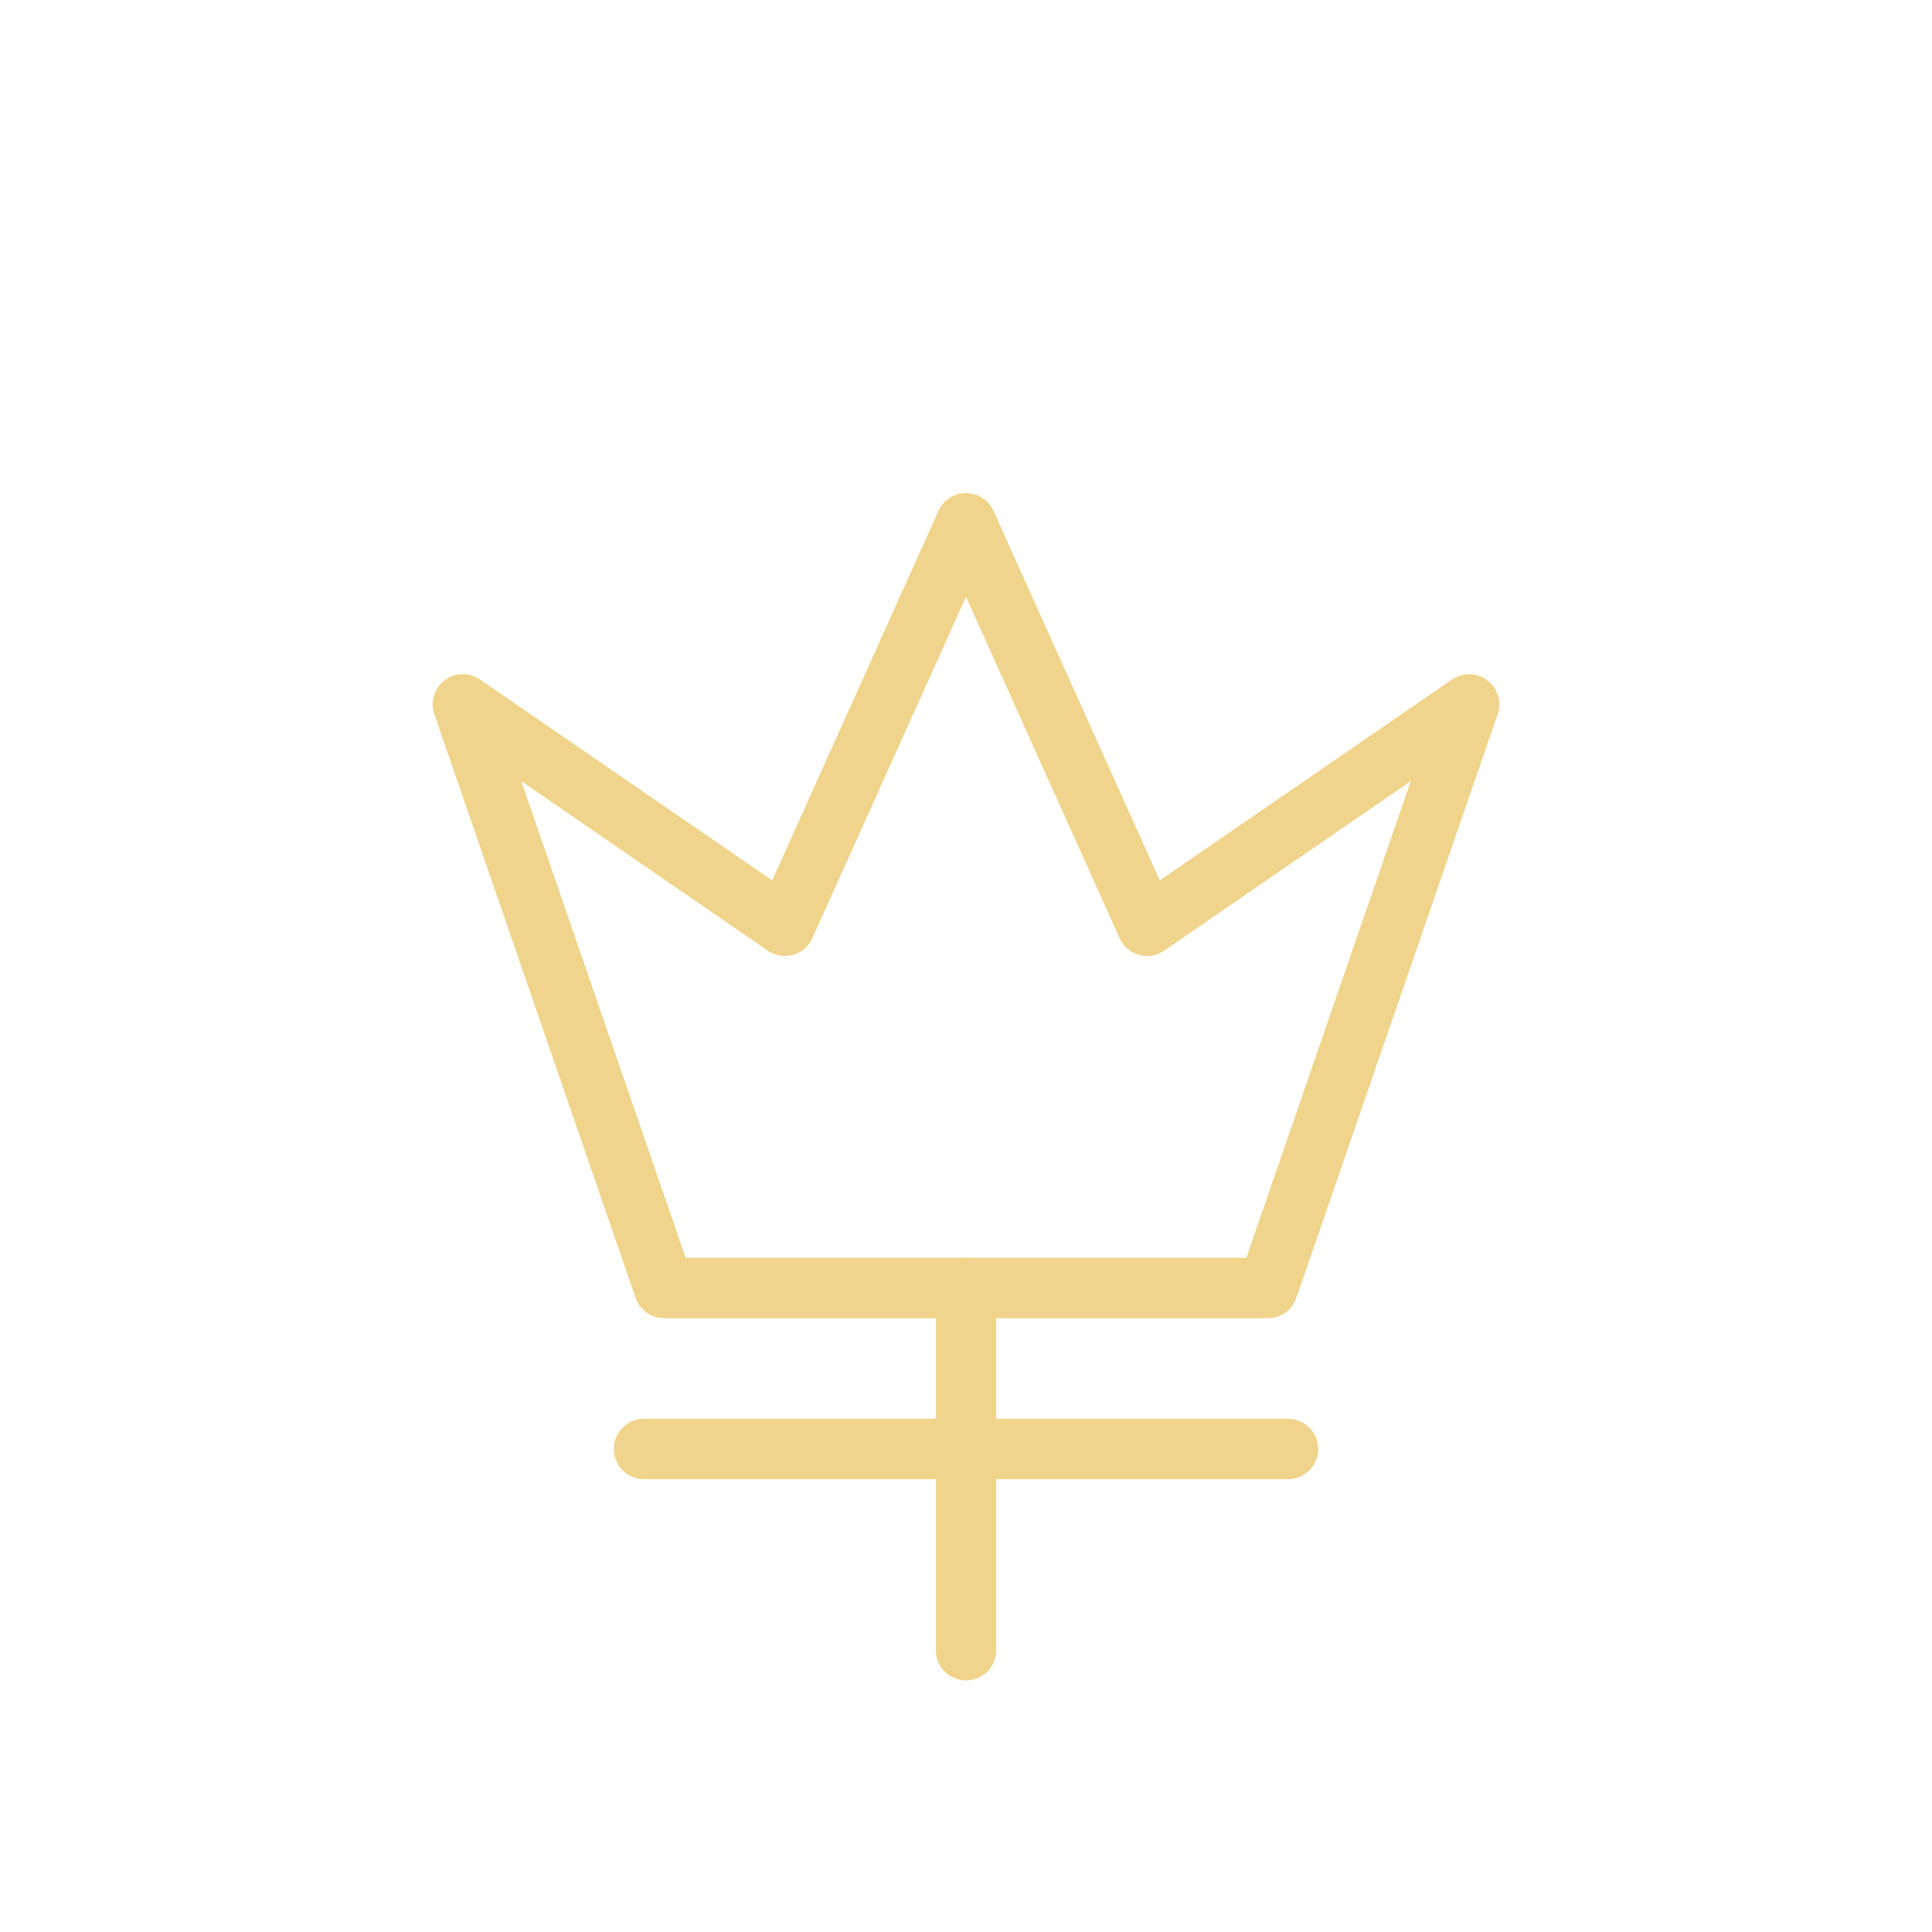
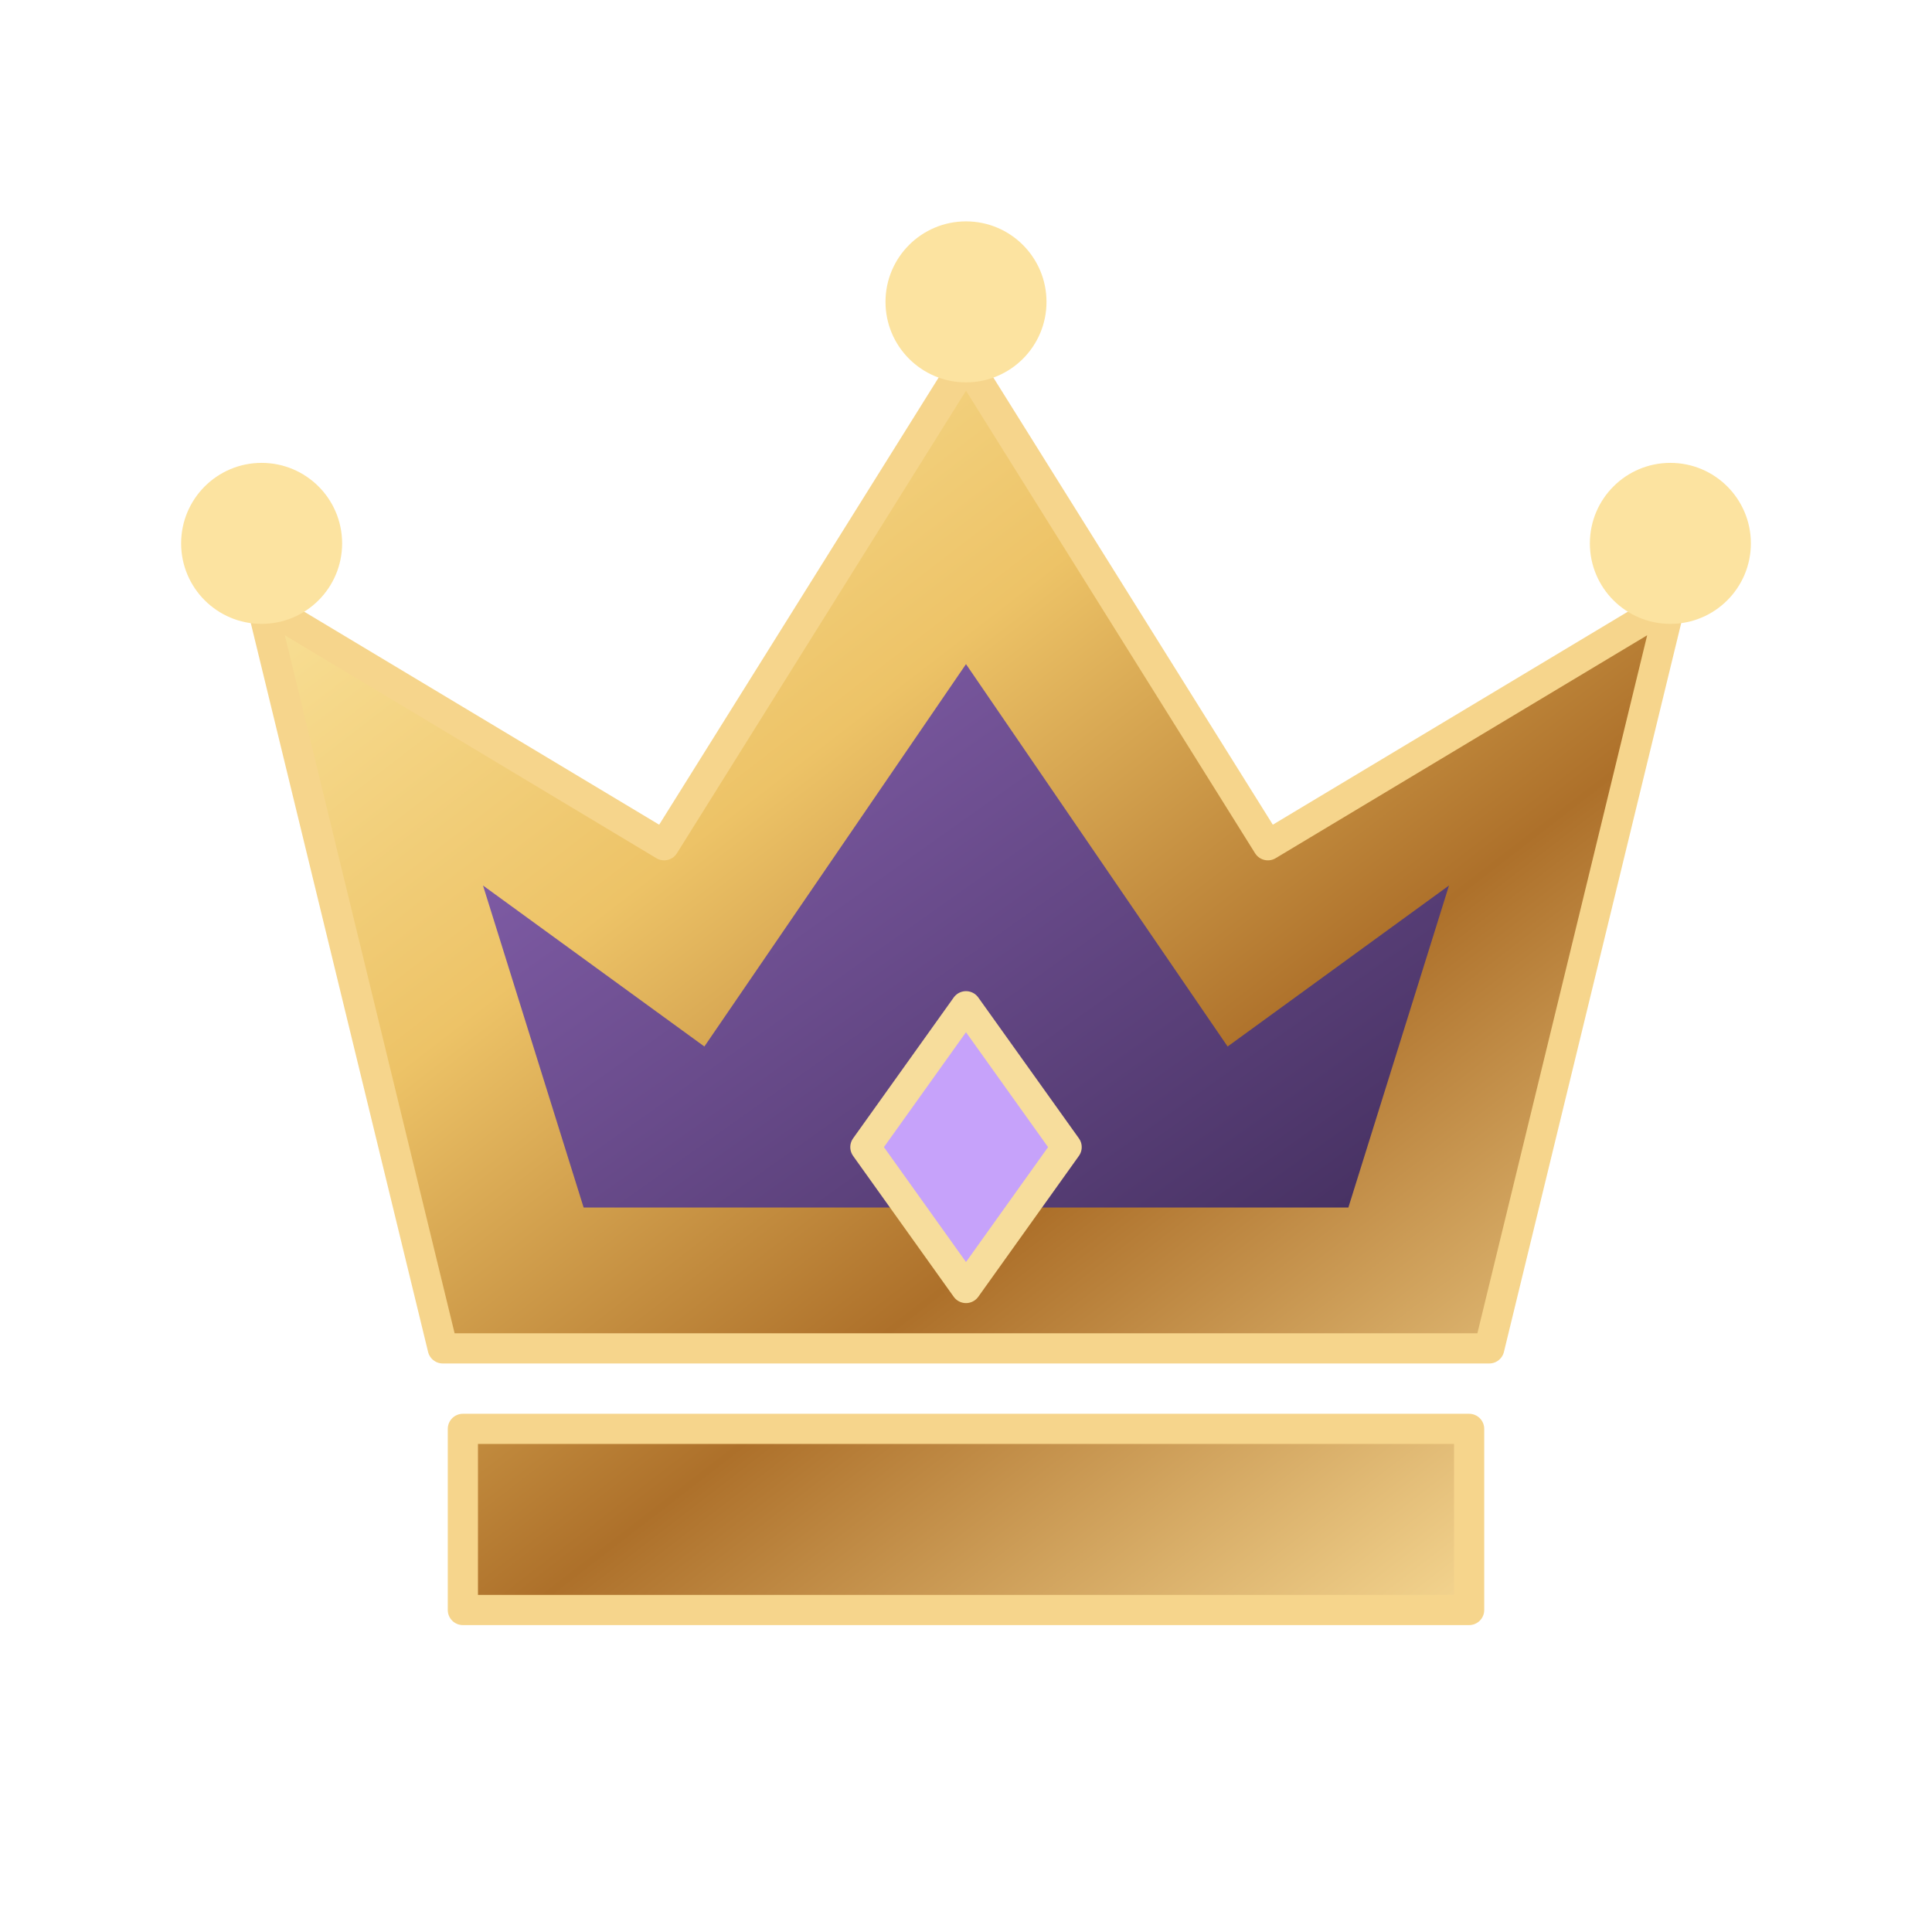
- <svg xmlns="http://www.w3.org/2000/svg" viewBox="0 0 96 96">
-   <g fill="none" stroke="#f0d48b" stroke-width="3" stroke-linecap="round" stroke-linejoin="round">
-     <path d="m23 35 10 29h30l10-29-16 11-9-20-9 20Z" />
-     <path d="M32 72h32M48 64v18" />
+ <svg xmlns="http://www.w3.org/2000/svg" viewBox="0 0 96 96" role="img">
+   <defs>
+     <linearGradient id="gold" x1="15" y1="12" x2="72" y2="86" gradientUnits="userSpaceOnUse">
+       <stop stop-color="#fff0b1" />
+       <stop offset=".38" stop-color="#edc367" />
+       <stop offset=".65" stop-color="#ad702a" />
+       <stop offset="1" stop-color="#ffe5a0" />
+     </linearGradient>
+     <linearGradient id="violet" x1="24" y1="18" x2="68" y2="80" gradientUnits="userSpaceOnUse">
+       <stop stop-color="#9b71c7" />
+       <stop offset="1" stop-color="#302047" />
+     </linearGradient>
+   </defs>
+   <g stroke="#35203e" stroke-width="5" stroke-linejoin="round">
+     <path d="m13 30 20 12 15-24 15 24 20-12-9 37H22Z" fill="url(#gold)" stroke="#f6d58c" stroke-width="1.5" stroke-linecap="round" stroke-linejoin="round" />
+     <path d="m24 44 11 8 13-19 13 19 11-8-5 16H29Z" fill="url(#violet)" stroke="none" />
+     <path d="M23 71h50v9H23Z" fill="url(#gold)" stroke="#f6d58c" stroke-width="1.5" stroke-linecap="round" stroke-linejoin="round" />
+     <path d="m48 50 5 7-5 7-5-7Z" fill="#c6a2fa" stroke="#f7dd9c" stroke-width="1.5" />
+     <g fill="#fce3a0" stroke="none">
+       <circle cx="13" cy="27" r="4" />
+       <circle cx="48" cy="15" r="4" />
+       <circle cx="83" cy="27" r="4" />
+     </g>
  </g>
</svg>
